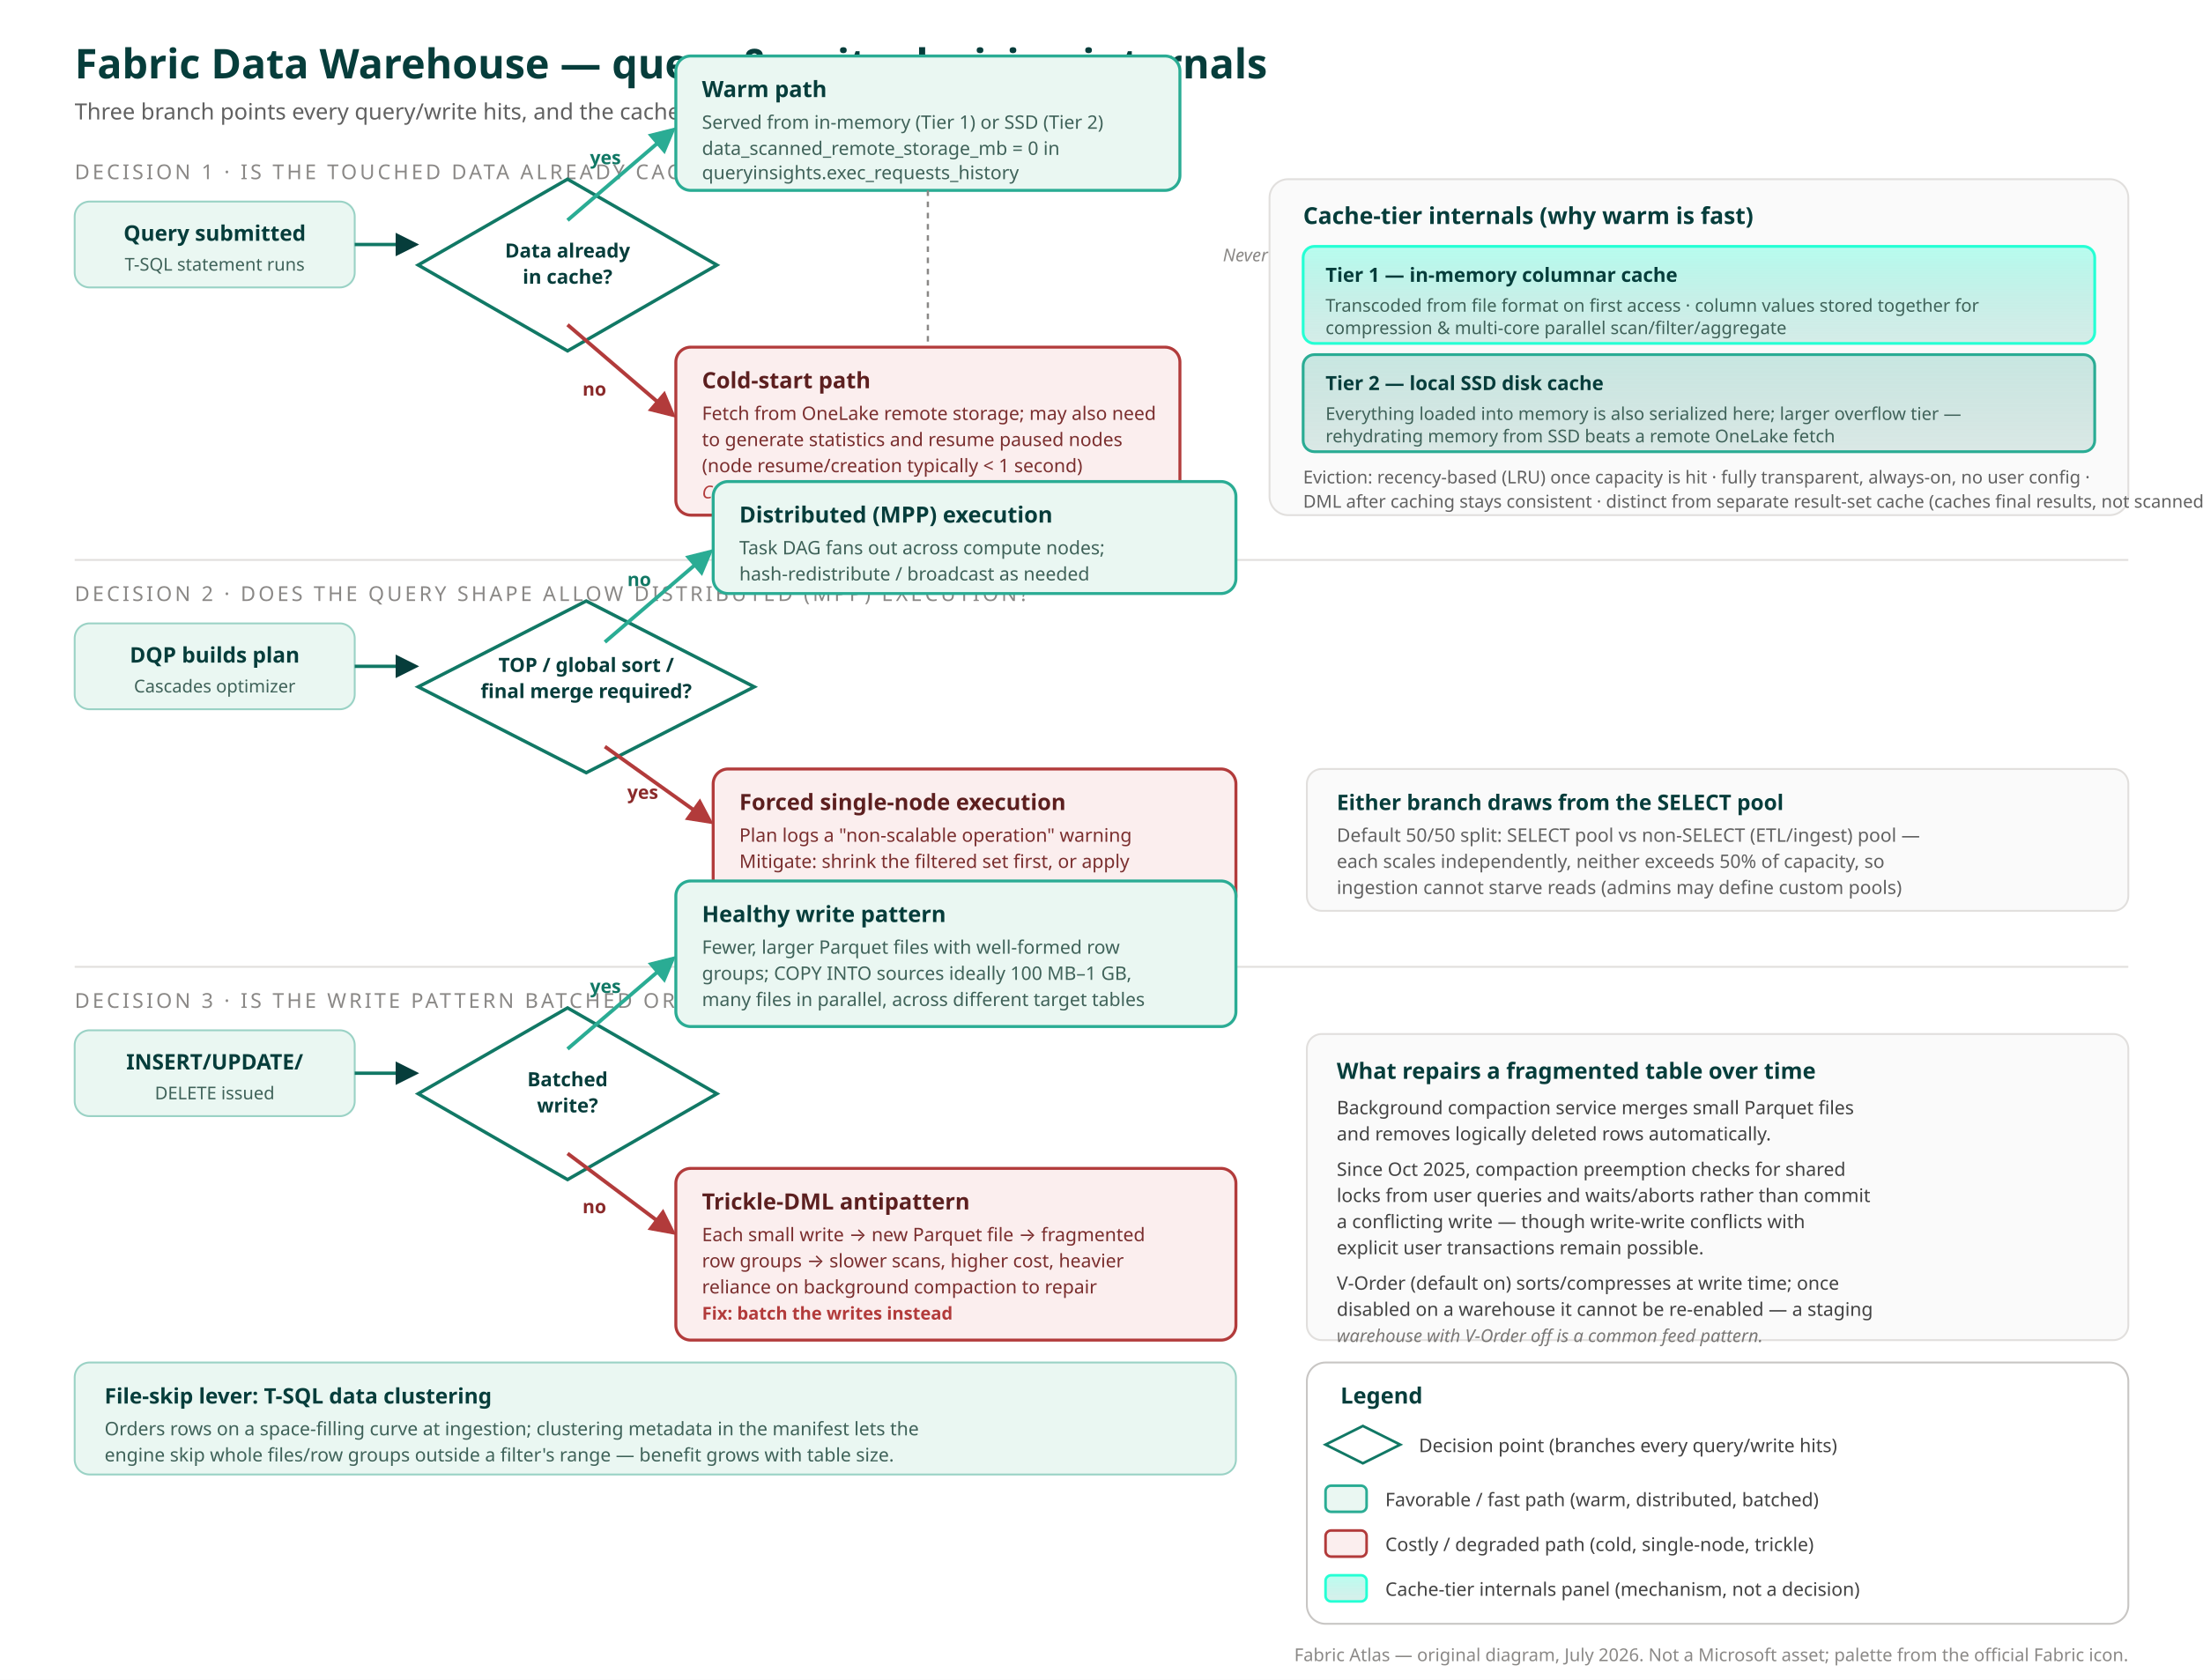
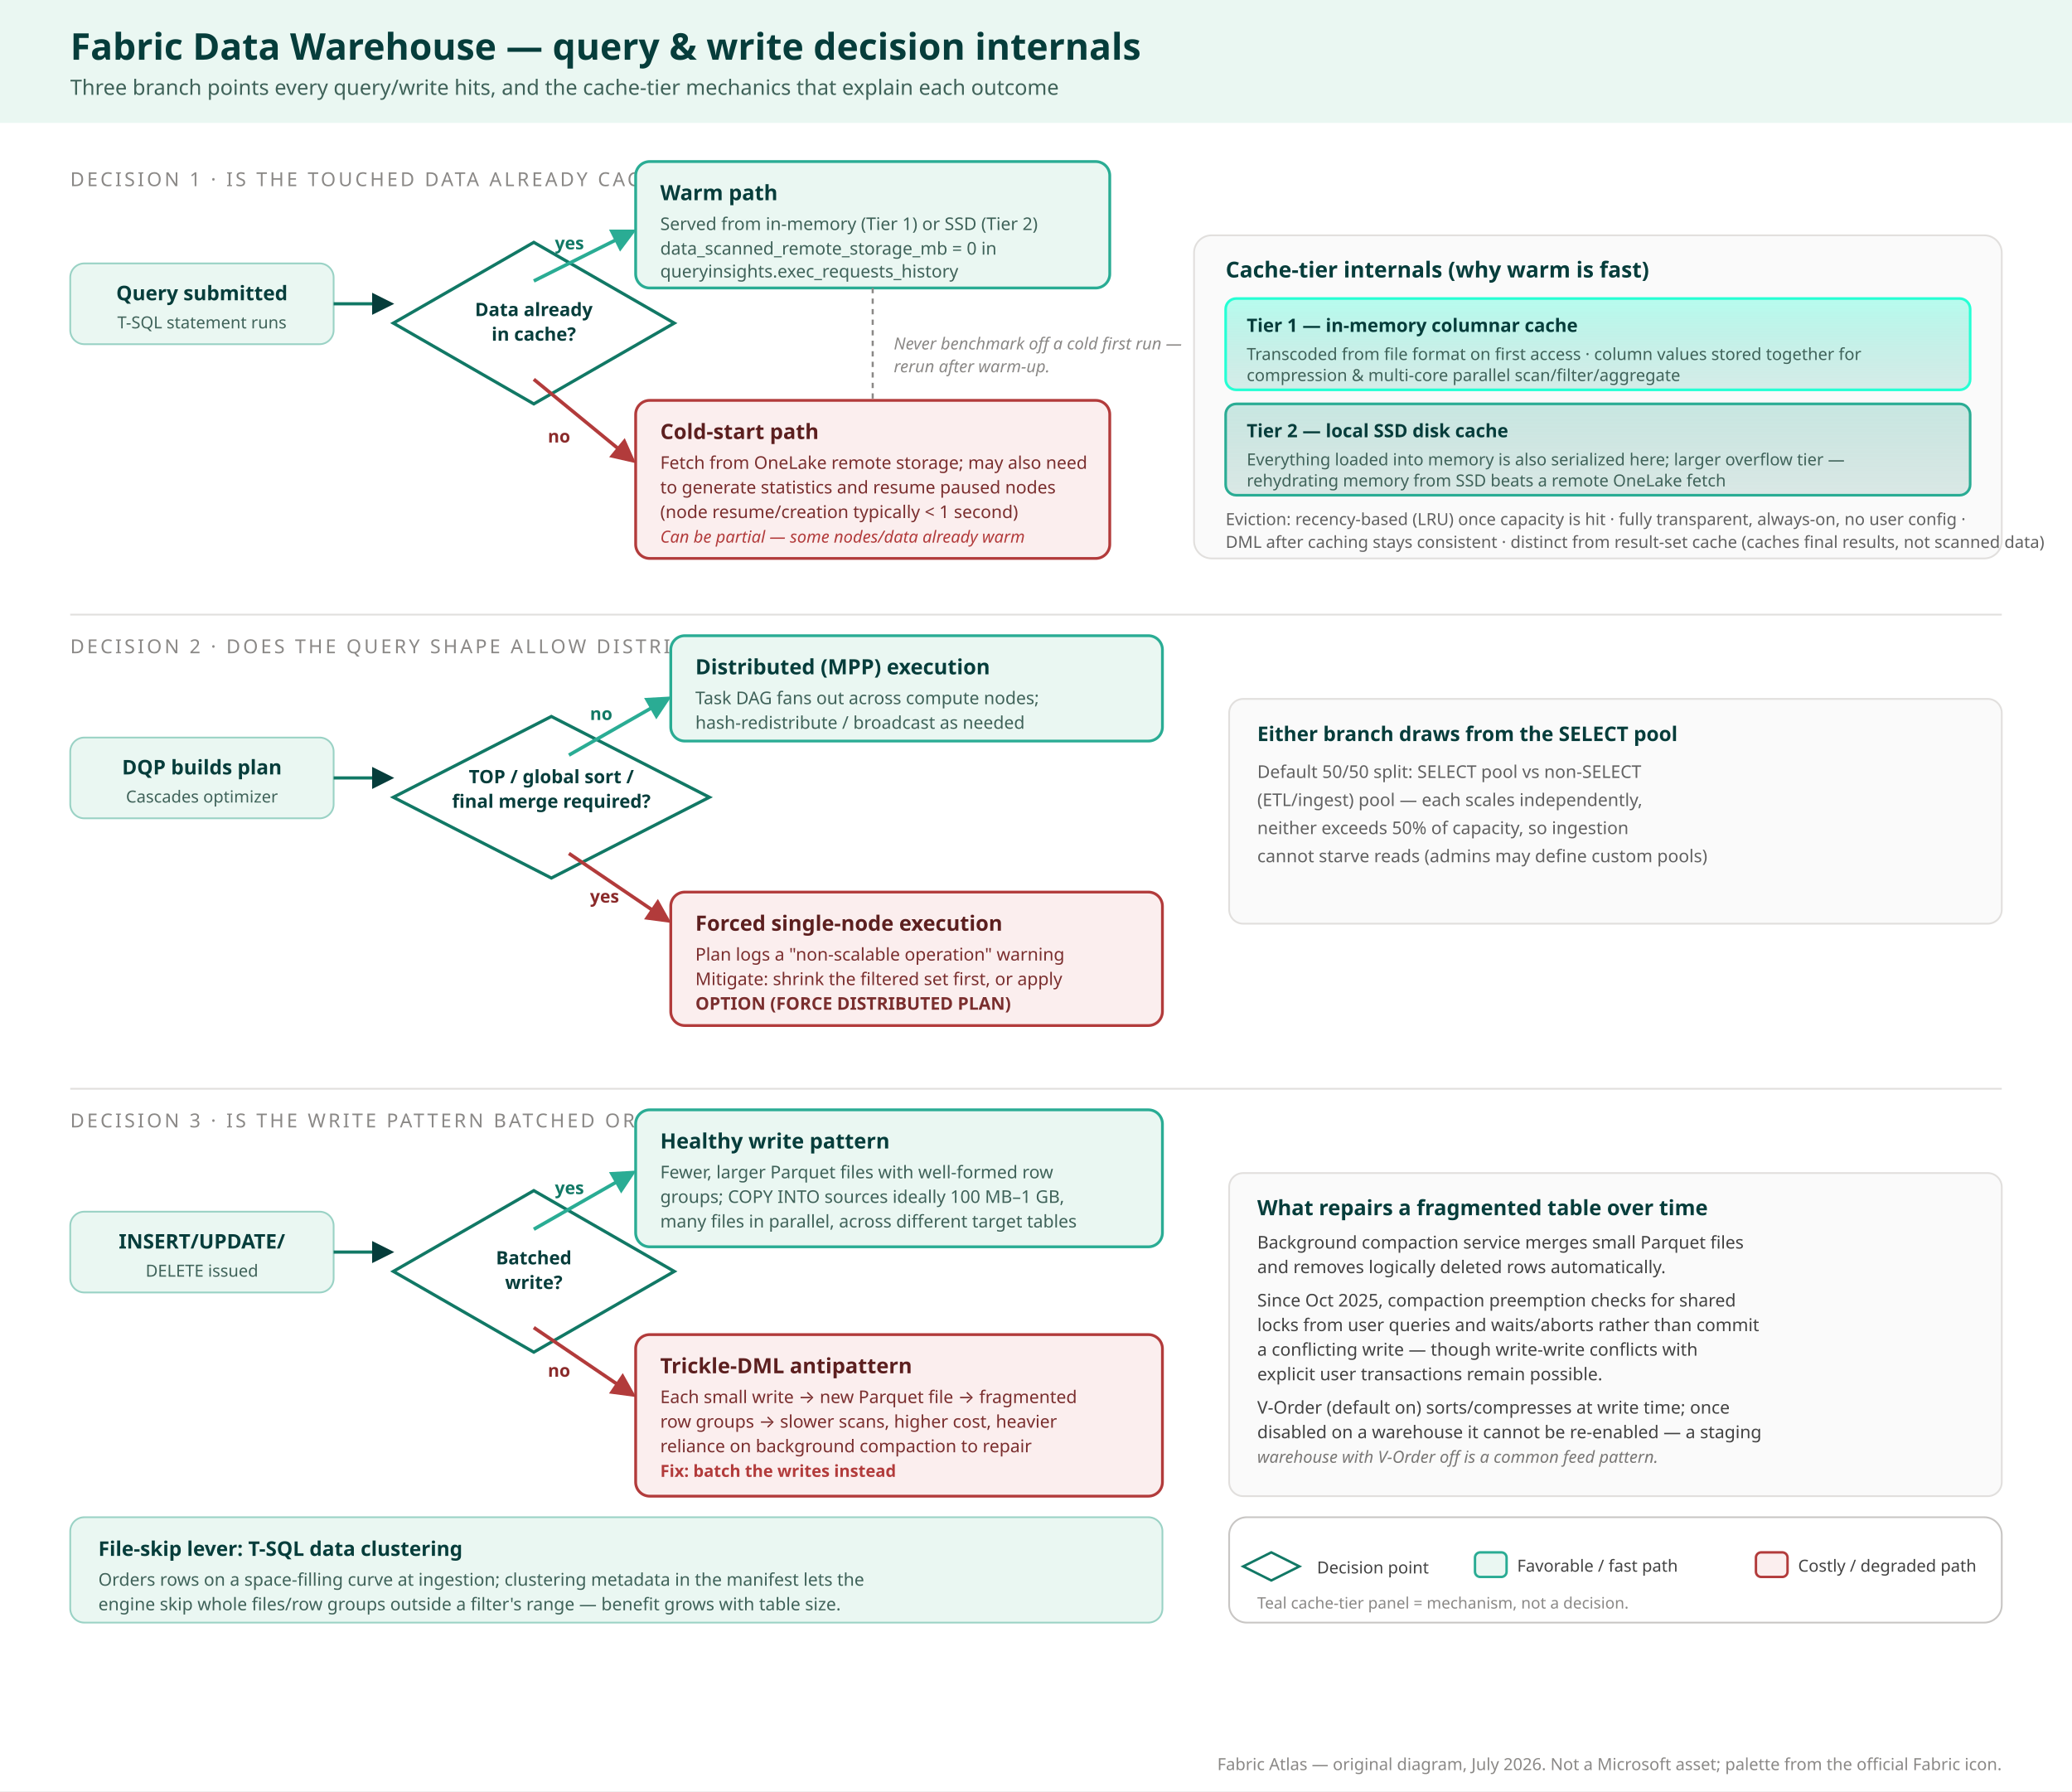
- <svg xmlns="http://www.w3.org/2000/svg" viewBox="0 0 1180 900" font-family="Segoe UI, -apple-system, sans-serif">
+ <svg xmlns="http://www.w3.org/2000/svg" viewBox="0 0 1180 1020" font-family="Segoe UI, -apple-system, sans-serif">
  <defs>
-     <linearGradient id="warmGrad" x1="0" y1="0" x2="1" y2="0">
-       <stop offset="0" stop-color="#0B5E50" />
-       <stop offset="1" stop-color="#2AAC94" />
-     </linearGradient>
-     <linearGradient id="coldGrad" x1="0" y1="0" x2="1" y2="0">
-       <stop offset="0" stop-color="#8A2A2A" />
-       <stop offset="1" stop-color="#C25454" />
-     </linearGradient>
    <linearGradient id="memGrad" x1="0" y1="0" x2="0" y2="1">
      <stop offset="0" stop-color="#25FFD4" stop-opacity="0.32" />
      <stop offset="1" stop-color="#2AAC94" stop-opacity="0.18" />
    </linearGradient>
    <linearGradient id="ssdGrad" x1="0" y1="0" x2="0" y2="1">
      <stop offset="0" stop-color="#2AAC94" stop-opacity="0.24" />
      <stop offset="1" stop-color="#117865" stop-opacity="0.14" />
    </linearGradient>
    <marker id="arrG" viewBox="0 0 10 10" refX="8" refY="5" markerWidth="7" markerHeight="7" orient="auto-start-reverse">
      <path d="M0 0 L10 5 L0 10 z" fill="#2AAC94" />
    </marker>
    <marker id="arrR" viewBox="0 0 10 10" refX="8" refY="5" markerWidth="7" markerHeight="7" orient="auto-start-reverse">
      <path d="M0 0 L10 5 L0 10 z" fill="#B23B3B" />
    </marker>
    <marker id="arrInk" viewBox="0 0 10 10" refX="8" refY="5" markerWidth="7" markerHeight="7" orient="auto-start-reverse">
      <path d="M0 0 L10 5 L0 10 z" fill="#063D3B" />
    </marker>
  </defs>
-   <rect width="1180" height="900" fill="#FFFFFF" />
-   <text x="40" y="42" font-size="22" font-weight="650" fill="#063D3B">Fabric Data Warehouse — query &amp; write decision internals</text>
-   <text x="40" y="64" font-size="12" fill="#616161">Three branch points every query/write hits, and the cache-tier mechanics that explain each outcome</text>
-   <text x="40" y="96" font-size="11" letter-spacing="1.5" fill="#8A8886">DECISION 1 · IS THE TOUCHED DATA ALREADY CACHED?</text>
-   <g transform="translate(40,108)">
+   <rect width="1180" height="1020" fill="#FFFFFF" />
+   <rect width="1180" height="70" fill="#EAF7F2" />
+   <text x="40" y="34" font-size="21" font-weight="650" fill="#063D3B">Fabric Data Warehouse — query &amp; write decision internals</text>
+   <text x="40" y="54" font-size="12" fill="#3F6259">Three branch points every query/write hits, and the cache-tier mechanics that explain each outcome</text>
+   <text x="40" y="106" font-size="11" letter-spacing="1.5" fill="#8A8886">DECISION 1 · IS THE TOUCHED DATA ALREADY CACHED?</text>
+   <g transform="translate(40,150)">
    <rect width="150" height="46" rx="8" fill="#EAF7F2" stroke="#9AD2C5" />
    <text x="75" y="21" text-anchor="middle" font-size="11.5" font-weight="600" fill="#063D3B">Query submitted</text>
    <text x="75" y="37" text-anchor="middle" font-size="9.5" fill="#3F6259">T-SQL statement runs</text>
  </g>
-   <line x1="190" y1="131" x2="222" y2="131" stroke="#117865" stroke-width="1.8" marker-end="url(#arrInk)" />
-   <g transform="translate(224,96)">
+   <line x1="190" y1="173" x2="222" y2="173" stroke="#117865" stroke-width="1.8" marker-end="url(#arrInk)" />
+   <g transform="translate(224,138)">
    <polygon points="80,0 160,46 80,92 0,46" fill="#FFFFFF" stroke="#117865" stroke-width="1.8" />
    <text x="80" y="42" text-anchor="middle" font-size="10.5" font-weight="600" fill="#063D3B">Data already</text>
    <text x="80" y="56" text-anchor="middle" font-size="10.5" font-weight="600" fill="#063D3B">in cache?</text>
  </g>
-   <line x1="304" y1="118" x2="360" y2="70" stroke="#2AAC94" stroke-width="2" marker-end="url(#arrG)" />
-   <text x="316" y="88" font-size="10" font-weight="600" fill="#117865">yes</text>
-   <g transform="translate(362,30)">
+   <line x1="304" y1="160" x2="360" y2="132" stroke="#2AAC94" stroke-width="2" marker-end="url(#arrG)" />
+   <text x="316" y="142" font-size="10" font-weight="600" fill="#117865">yes</text>
+   <g transform="translate(362,92)">
    <rect width="270" height="72" rx="8" fill="#EAF7F2" stroke="#2AAC94" stroke-width="1.6" />
    <text x="14" y="22" font-size="12" font-weight="600" fill="#063D3B">Warm path</text>
    <text x="14" y="39" font-size="10" fill="#3F6259">Served from in-memory (Tier 1) or SSD (Tier 2)</text>
    <text x="14" y="53" font-size="10" fill="#3F6259">data_scanned_remote_storage_mb = 0 in</text>
    <text x="14" y="66" font-size="10" fill="#3F6259">queryinsights.exec_requests_history</text>
  </g>
-   <line x1="304" y1="174" x2="360" y2="222" stroke="#B23B3B" stroke-width="2" marker-end="url(#arrR)" />
-   <text x="312" y="212" font-size="10" font-weight="600" fill="#8A2A2A">no</text>
-   <g transform="translate(362,186)">
+   <line x1="304" y1="216" x2="360" y2="262" stroke="#B23B3B" stroke-width="2" marker-end="url(#arrR)" />
+   <text x="312" y="252" font-size="10" font-weight="600" fill="#8A2A2A">no</text>
+   <g transform="translate(362,228)">
    <rect width="270" height="90" rx="8" fill="#FBEEEE" stroke="#B23B3B" stroke-width="1.6" />
    <text x="14" y="22" font-size="12" font-weight="600" fill="#5C1F1F">Cold-start path</text>
    <text x="14" y="39" font-size="10" fill="#7A2E2E">Fetch from OneLake remote storage; may also need</text>
    <text x="14" y="53" font-size="10" fill="#7A2E2E">to generate statistics and resume paused nodes</text>
    <text x="14" y="67" font-size="10" fill="#7A2E2E">(node resume/creation typically &lt; 1 second)</text>
    <text x="14" y="81" font-size="9.5" fill="#B23B3B" font-style="italic">Can be partial — some nodes/data already warm</text>
  </g>
-   <line x1="497" y1="102" x2="497" y2="186" stroke="#8A8886" stroke-width="1.2" stroke-dasharray="3 3" />
-   <text x="655" y="140" font-size="9.5" fill="#8A8886" font-style="italic">Never benchmark off a cold first run — rerun after warm-up.</text>
-   <g transform="translate(680,96)">
-     <rect width="460" height="180" rx="10" fill="#FAFAFA" stroke="#E1DFDD" />
+   <line x1="497" y1="164" x2="497" y2="228" stroke="#8A8886" stroke-width="1.2" stroke-dasharray="3 3" />
+   <text x="509" y="199" font-size="9.5" fill="#8A8886" font-style="italic">Never benchmark off a cold first run —</text>
+   <text x="509" y="212" font-size="9.5" fill="#8A8886" font-style="italic">rerun after warm-up.</text>
+   <g transform="translate(680,134)">
+     <rect width="460" height="184" rx="10" fill="#FAFAFA" stroke="#E1DFDD" />
    <text x="18" y="24" font-size="12.5" font-weight="600" fill="#063D3B">Cache-tier internals (why warm is fast)</text>
    <rect x="18" y="36" width="424" height="52" rx="6" fill="url(#memGrad)" stroke="#25FFD4" stroke-width="1.5" />
    <text x="30" y="55" font-size="10.5" font-weight="600" fill="#063D3B">Tier 1 — in-memory columnar cache</text>
    <text x="30" y="71" font-size="9.5" fill="#3F6259">Transcoded from file format on first access · column values stored together for</text>
    <text x="30" y="83" font-size="9.5" fill="#3F6259">compression &amp; multi-core parallel scan/filter/aggregate</text>
-     <rect x="18" y="94" width="424" height="52" rx="6" fill="url(#ssdGrad)" stroke="#2AAC94" stroke-width="1.5" />
-     <text x="30" y="113" font-size="10.5" font-weight="600" fill="#063D3B">Tier 2 — local SSD disk cache</text>
-     <text x="30" y="129" font-size="9.5" fill="#3F6259">Everything loaded into memory is also serialized here; larger overflow tier —</text>
-     <text x="30" y="141" font-size="9.5" fill="#3F6259">rehydrating memory from SSD beats a remote OneLake fetch</text>
-     <text x="18" y="163" font-size="9.5" fill="#616161">Eviction: recency-based (LRU) once capacity is hit · fully transparent, always-on, no user config ·</text>
-     <text x="18" y="176" font-size="9.5" fill="#616161">DML after caching stays consistent · distinct from separate result-set cache (caches final results, not scanned data)</text>
+     <rect x="18" y="96" width="424" height="52" rx="6" fill="url(#ssdGrad)" stroke="#2AAC94" stroke-width="1.5" />
+     <text x="30" y="115" font-size="10.5" font-weight="600" fill="#063D3B">Tier 2 — local SSD disk cache</text>
+     <text x="30" y="131" font-size="9.5" fill="#3F6259">Everything loaded into memory is also serialized here; larger overflow tier —</text>
+     <text x="30" y="143" font-size="9.5" fill="#3F6259">rehydrating memory from SSD beats a remote OneLake fetch</text>
+     <text x="18" y="165" font-size="9.5" fill="#616161">Eviction: recency-based (LRU) once capacity is hit · fully transparent, always-on, no user config ·</text>
+     <text x="18" y="178" font-size="9.5" fill="#616161">DML after caching stays consistent · distinct from result-set cache (caches final results, not scanned data)</text>
  </g>
-   <line x1="40" y1="300" x2="1140" y2="300" stroke="#E1DFDD" stroke-width="1" />
-   <text x="40" y="322" font-size="11" letter-spacing="1.5" fill="#8A8886">DECISION 2 · DOES THE QUERY SHAPE ALLOW DISTRIBUTED (MPP) EXECUTION?</text>
-   <g transform="translate(40,334)">
+   <line x1="40" y1="350" x2="1140" y2="350" stroke="#E1DFDD" stroke-width="1" />
+   <text x="40" y="372" font-size="11" letter-spacing="1.5" fill="#8A8886">DECISION 2 · DOES THE QUERY SHAPE ALLOW DISTRIBUTED (MPP) EXECUTION?</text>
+   <g transform="translate(40,420)">
    <rect width="150" height="46" rx="8" fill="#EAF7F2" stroke="#9AD2C5" />
    <text x="75" y="21" text-anchor="middle" font-size="11.5" font-weight="600" fill="#063D3B">DQP builds plan</text>
    <text x="75" y="37" text-anchor="middle" font-size="9.5" fill="#3F6259">Cascades optimizer</text>
  </g>
-   <line x1="190" y1="357" x2="222" y2="357" stroke="#117865" stroke-width="1.8" marker-end="url(#arrInk)" />
-   <g transform="translate(224,322)">
+   <line x1="190" y1="443" x2="222" y2="443" stroke="#117865" stroke-width="1.8" marker-end="url(#arrInk)" />
+   <g transform="translate(224,408)">
    <polygon points="90,0 180,46 90,92 0,46" fill="#FFFFFF" stroke="#117865" stroke-width="1.8" />
    <text x="90" y="38" text-anchor="middle" font-size="10.5" font-weight="600" fill="#063D3B">TOP / global sort /</text>
    <text x="90" y="52" text-anchor="middle" font-size="10.5" font-weight="600" fill="#063D3B">final merge required?</text>
  </g>
-   <line x1="324" y1="344" x2="380" y2="296" stroke="#2AAC94" stroke-width="2" marker-end="url(#arrG)" />
-   <text x="336" y="314" font-size="10" font-weight="600" fill="#117865">no</text>
-   <g transform="translate(382,258)">
+   <line x1="324" y1="430" x2="380" y2="398" stroke="#2AAC94" stroke-width="2" marker-end="url(#arrG)" />
+   <text x="336" y="410" font-size="10" font-weight="600" fill="#117865">no</text>
+   <g transform="translate(382,362)">
    <rect width="280" height="60" rx="8" fill="#EAF7F2" stroke="#2AAC94" stroke-width="1.6" />
    <text x="14" y="22" font-size="12" font-weight="600" fill="#063D3B">Distributed (MPP) execution</text>
    <text x="14" y="39" font-size="10" fill="#3F6259">Task DAG fans out across compute nodes;</text>
    <text x="14" y="53" font-size="10" fill="#3F6259">hash-redistribute / broadcast as needed</text>
  </g>
-   <line x1="324" y1="400" x2="380" y2="440" stroke="#B23B3B" stroke-width="2" marker-end="url(#arrR)" />
-   <text x="336" y="428" font-size="10" font-weight="600" fill="#8A2A2A">yes</text>
-   <g transform="translate(382,412)">
+   <line x1="324" y1="486" x2="380" y2="524" stroke="#B23B3B" stroke-width="2" marker-end="url(#arrR)" />
+   <text x="336" y="514" font-size="10" font-weight="600" fill="#8A2A2A">yes</text>
+   <g transform="translate(382,508)">
    <rect width="280" height="76" rx="8" fill="#FBEEEE" stroke="#B23B3B" stroke-width="1.6" />
    <text x="14" y="22" font-size="12" font-weight="600" fill="#5C1F1F">Forced single-node execution</text>
    <text x="14" y="39" font-size="10" fill="#7A2E2E">Plan logs a "non-scalable operation" warning</text>
    <text x="14" y="53" font-size="10" fill="#7A2E2E">Mitigate: shrink the filtered set first, or apply</text>
    <text x="14" y="67" font-size="10" fill="#7A2E2E" font-weight="600">OPTION (FORCE DISTRIBUTED PLAN)</text>
  </g>
-   <g transform="translate(700,412)">
-     <rect width="440" height="76" rx="8" fill="#FAFAFA" stroke="#E1DFDD" />
-     <text x="16" y="22" font-size="11.5" font-weight="600" fill="#063D3B">Either branch draws from the SELECT pool</text>
-     <text x="16" y="39" font-size="10" fill="#616161">Default 50/50 split: SELECT pool vs non-SELECT (ETL/ingest) pool —</text>
-     <text x="16" y="53" font-size="10" fill="#616161">each scales independently, neither exceeds 50% of capacity, so</text>
-     <text x="16" y="67" font-size="10" fill="#616161">ingestion cannot starve reads (admins may define custom pools)</text>
+   <g transform="translate(700,398)">
+     <rect width="440" height="128" rx="8" fill="#FAFAFA" stroke="#E1DFDD" />
+     <text x="16" y="24" font-size="11.5" font-weight="600" fill="#063D3B">Either branch draws from the SELECT pool</text>
+     <text x="16" y="45" font-size="10" fill="#616161">Default 50/50 split: SELECT pool vs non-SELECT</text>
+     <text x="16" y="61" font-size="10" fill="#616161">(ETL/ingest) pool — each scales independently,</text>
+     <text x="16" y="77" font-size="10" fill="#616161">neither exceeds 50% of capacity, so ingestion</text>
+     <text x="16" y="93" font-size="10" fill="#616161">cannot starve reads (admins may define custom pools)</text>
  </g>
-   <line x1="40" y1="518" x2="1140" y2="518" stroke="#E1DFDD" stroke-width="1" />
-   <text x="40" y="540" font-size="11" letter-spacing="1.5" fill="#8A8886">DECISION 3 · IS THE WRITE PATTERN BATCHED OR TRICKLE (ROW-BY-ROW)?</text>
-   <g transform="translate(40,552)">
+   <line x1="40" y1="620" x2="1140" y2="620" stroke="#E1DFDD" stroke-width="1" />
+   <text x="40" y="642" font-size="11" letter-spacing="1.5" fill="#8A8886">DECISION 3 · IS THE WRITE PATTERN BATCHED OR TRICKLE (ROW-BY-ROW)?</text>
+   <g transform="translate(40,690)">
    <rect width="150" height="46" rx="8" fill="#EAF7F2" stroke="#9AD2C5" />
    <text x="75" y="21" text-anchor="middle" font-size="11.5" font-weight="600" fill="#063D3B">INSERT/UPDATE/</text>
    <text x="75" y="37" text-anchor="middle" font-size="9.5" fill="#3F6259">DELETE issued</text>
  </g>
-   <line x1="190" y1="575" x2="222" y2="575" stroke="#117865" stroke-width="1.8" marker-end="url(#arrInk)" />
-   <g transform="translate(224,540)">
+   <line x1="190" y1="713" x2="222" y2="713" stroke="#117865" stroke-width="1.8" marker-end="url(#arrInk)" />
+   <g transform="translate(224,678)">
    <polygon points="80,0 160,46 80,92 0,46" fill="#FFFFFF" stroke="#117865" stroke-width="1.8" />
    <text x="80" y="42" text-anchor="middle" font-size="10.5" font-weight="600" fill="#063D3B">Batched</text>
    <text x="80" y="56" text-anchor="middle" font-size="10.5" font-weight="600" fill="#063D3B">write?</text>
  </g>
-   <line x1="304" y1="562" x2="360" y2="514" stroke="#2AAC94" stroke-width="2" marker-end="url(#arrG)" />
-   <text x="316" y="532" font-size="10" font-weight="600" fill="#117865">yes</text>
-   <g transform="translate(362,472)">
+   <line x1="304" y1="700" x2="360" y2="668" stroke="#2AAC94" stroke-width="2" marker-end="url(#arrG)" />
+   <text x="316" y="680" font-size="10" font-weight="600" fill="#117865">yes</text>
+   <g transform="translate(362,632)">
    <rect width="300" height="78" rx="8" fill="#EAF7F2" stroke="#2AAC94" stroke-width="1.6" />
    <text x="14" y="22" font-size="12" font-weight="600" fill="#063D3B">Healthy write pattern</text>
    <text x="14" y="39" font-size="10" fill="#3F6259">Fewer, larger Parquet files with well-formed row</text>
    <text x="14" y="53" font-size="10" fill="#3F6259">groups; COPY INTO sources ideally 100 MB–1 GB,</text>
    <text x="14" y="67" font-size="10" fill="#3F6259">many files in parallel, across different target tables</text>
  </g>
-   <line x1="304" y1="618" x2="360" y2="660" stroke="#B23B3B" stroke-width="2" marker-end="url(#arrR)" />
-   <text x="312" y="650" font-size="10" font-weight="600" fill="#8A2A2A">no</text>
-   <g transform="translate(362,626)">
+   <line x1="304" y1="756" x2="360" y2="794" stroke="#B23B3B" stroke-width="2" marker-end="url(#arrR)" />
+   <text x="312" y="784" font-size="10" font-weight="600" fill="#8A2A2A">no</text>
+   <g transform="translate(362,760)">
    <rect width="300" height="92" rx="8" fill="#FBEEEE" stroke="#B23B3B" stroke-width="1.6" />
    <text x="14" y="22" font-size="12" font-weight="600" fill="#5C1F1F">Trickle-DML antipattern</text>
    <text x="14" y="39" font-size="10" fill="#7A2E2E">Each small write → new Parquet file → fragmented</text>
    <text x="14" y="53" font-size="10" fill="#7A2E2E">row groups → slower scans, higher cost, heavier</text>
    <text x="14" y="67" font-size="10" fill="#7A2E2E">reliance on background compaction to repair</text>
    <text x="14" y="81" font-size="9.5" fill="#B23B3B" font-weight="600">Fix: batch the writes instead</text>
  </g>
-   <g transform="translate(700,554)">
-     <rect width="440" height="164" rx="8" fill="#FAFAFA" stroke="#E1DFDD" />
+   <g transform="translate(700,668)">
+     <rect width="440" height="184" rx="8" fill="#FAFAFA" stroke="#E1DFDD" />
    <text x="16" y="24" font-size="12" font-weight="600" fill="#063D3B">What repairs a fragmented table over time</text>
    <text x="16" y="43" font-size="10" fill="#424242">Background compaction service merges small Parquet files</text>
    <text x="16" y="57" font-size="10" fill="#424242">and removes logically deleted rows automatically.</text>
    <text x="16" y="76" font-size="10" fill="#424242">Since Oct 2025, compaction preemption checks for shared</text>
    <text x="16" y="90" font-size="10" fill="#424242">locks from user queries and waits/aborts rather than commit</text>
    <text x="16" y="104" font-size="10" fill="#424242">a conflicting write — though write-write conflicts with</text>
    <text x="16" y="118" font-size="10" fill="#424242">explicit user transactions remain possible.</text>
    <text x="16" y="137" font-size="10" fill="#424242">V-Order (default on) sorts/compresses at write time; once</text>
    <text x="16" y="151" font-size="10" fill="#424242">disabled on a warehouse it cannot be re-enabled — a staging</text>
    <text x="16" y="165" font-size="9.5" fill="#797775" font-style="italic">warehouse with V-Order off is a common feed pattern.</text>
  </g>
-   <g transform="translate(40,730)">
+   <g transform="translate(40,864)">
    <rect width="622" height="60" rx="8" fill="#EAF7F2" stroke="#9AD2C5" />
    <text x="16" y="22" font-size="11.5" font-weight="600" fill="#063D3B">File-skip lever: T-SQL data clustering</text>
    <text x="16" y="39" font-size="10" fill="#3F6259">Orders rows on a space-filling curve at ingestion; clustering metadata in the manifest lets the</text>
    <text x="16" y="53" font-size="10" fill="#3F6259">engine skip whole files/row groups outside a filter's range — benefit grows with table size.</text>
  </g>
-   <g transform="translate(700,730)">
-     <rect width="440" height="140" rx="10" fill="#FFFFFF" stroke="#C8C6C4" />
-     <text x="18" y="22" font-size="12" font-weight="600" fill="#063D3B">Legend</text>
-     <polygon points="30,34 50,44 30,54 10,44" fill="#FFFFFF" stroke="#117865" stroke-width="1.4" transform="translate(0,0)" />
-     <text x="60" y="48" font-size="10" fill="#424242">Decision point (branches every query/write hits)</text>
-     <rect x="10" y="66" width="22" height="14" rx="3" fill="#EAF7F2" stroke="#2AAC94" stroke-width="1.4" />
-     <text x="42" y="77" font-size="10" fill="#424242">Favorable / fast path (warm, distributed, batched)</text>
-     <rect x="10" y="90" width="22" height="14" rx="3" fill="#FBEEEE" stroke="#B23B3B" stroke-width="1.4" />
-     <text x="42" y="101" font-size="10" fill="#424242">Costly / degraded path (cold, single-node, trickle)</text>
-     <rect x="10" y="114" width="22" height="14" rx="3" fill="url(#memGrad)" stroke="#25FFD4" stroke-width="1.4" />
-     <text x="42" y="125" font-size="10" fill="#424242">Cache-tier internals panel (mechanism, not a decision)</text>
+   <g transform="translate(700,864)">
+     <rect width="440" height="60" rx="10" fill="#FFFFFF" stroke="#C8C6C4" />
+     <polygon points="24,20 40,28 24,36 8,28" fill="#FFFFFF" stroke="#117865" stroke-width="1.4" />
+     <text x="50" y="32" font-size="9.5" fill="#424242">Decision point</text>
+     <rect x="140" y="20" width="18" height="14" rx="3" fill="#EAF7F2" stroke="#2AAC94" stroke-width="1.4" />
+     <text x="164" y="31" font-size="9.5" fill="#424242">Favorable / fast path</text>
+     <rect x="300" y="20" width="18" height="14" rx="3" fill="#FBEEEE" stroke="#B23B3B" stroke-width="1.4" />
+     <text x="324" y="31" font-size="9.5" fill="#424242">Costly / degraded path</text>
+     <text x="16" y="52" font-size="9" fill="#8A8886">Teal cache-tier panel = mechanism, not a decision.</text>
  </g>
-   <text x="1140" y="890" text-anchor="end" font-size="9.5" fill="#8A8886">Fabric Atlas — original diagram, July 2026. Not a Microsoft asset; palette from the official Fabric icon.</text>
+   <text x="1140" y="1008" text-anchor="end" font-size="9.5" fill="#8A8886">Fabric Atlas — original diagram, July 2026. Not a Microsoft asset; palette from the official Fabric icon.</text>
</svg>
